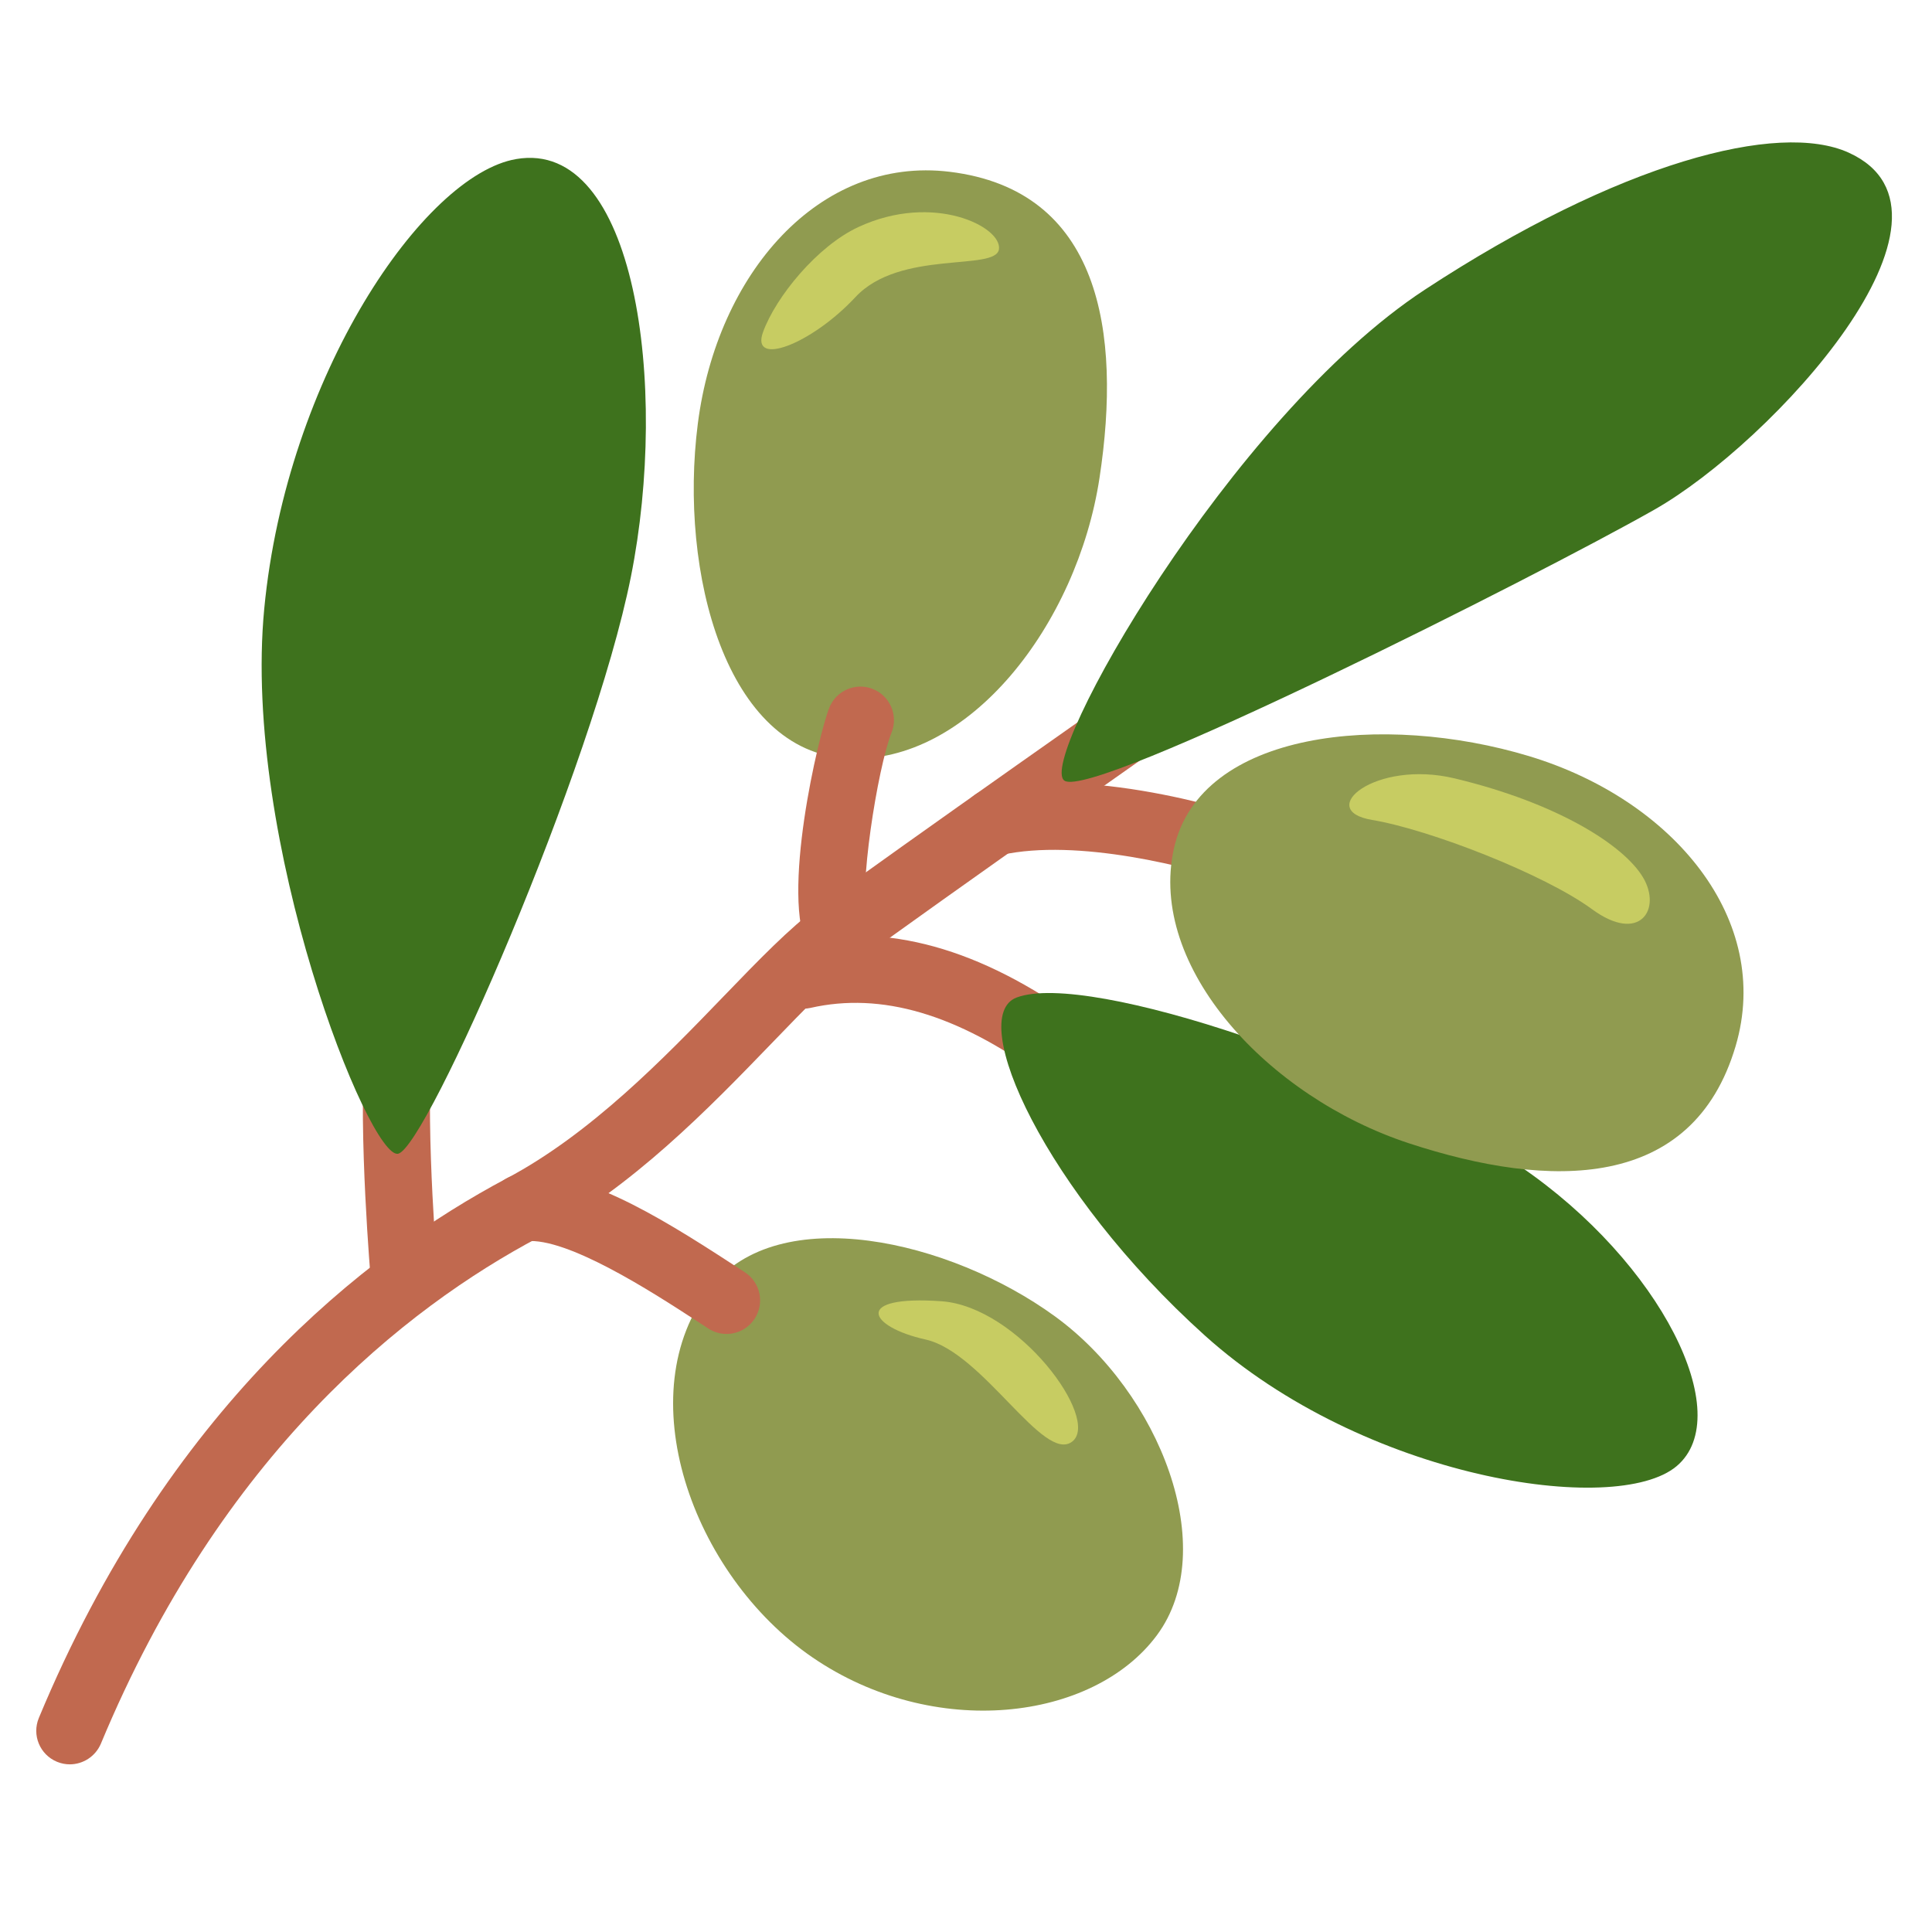
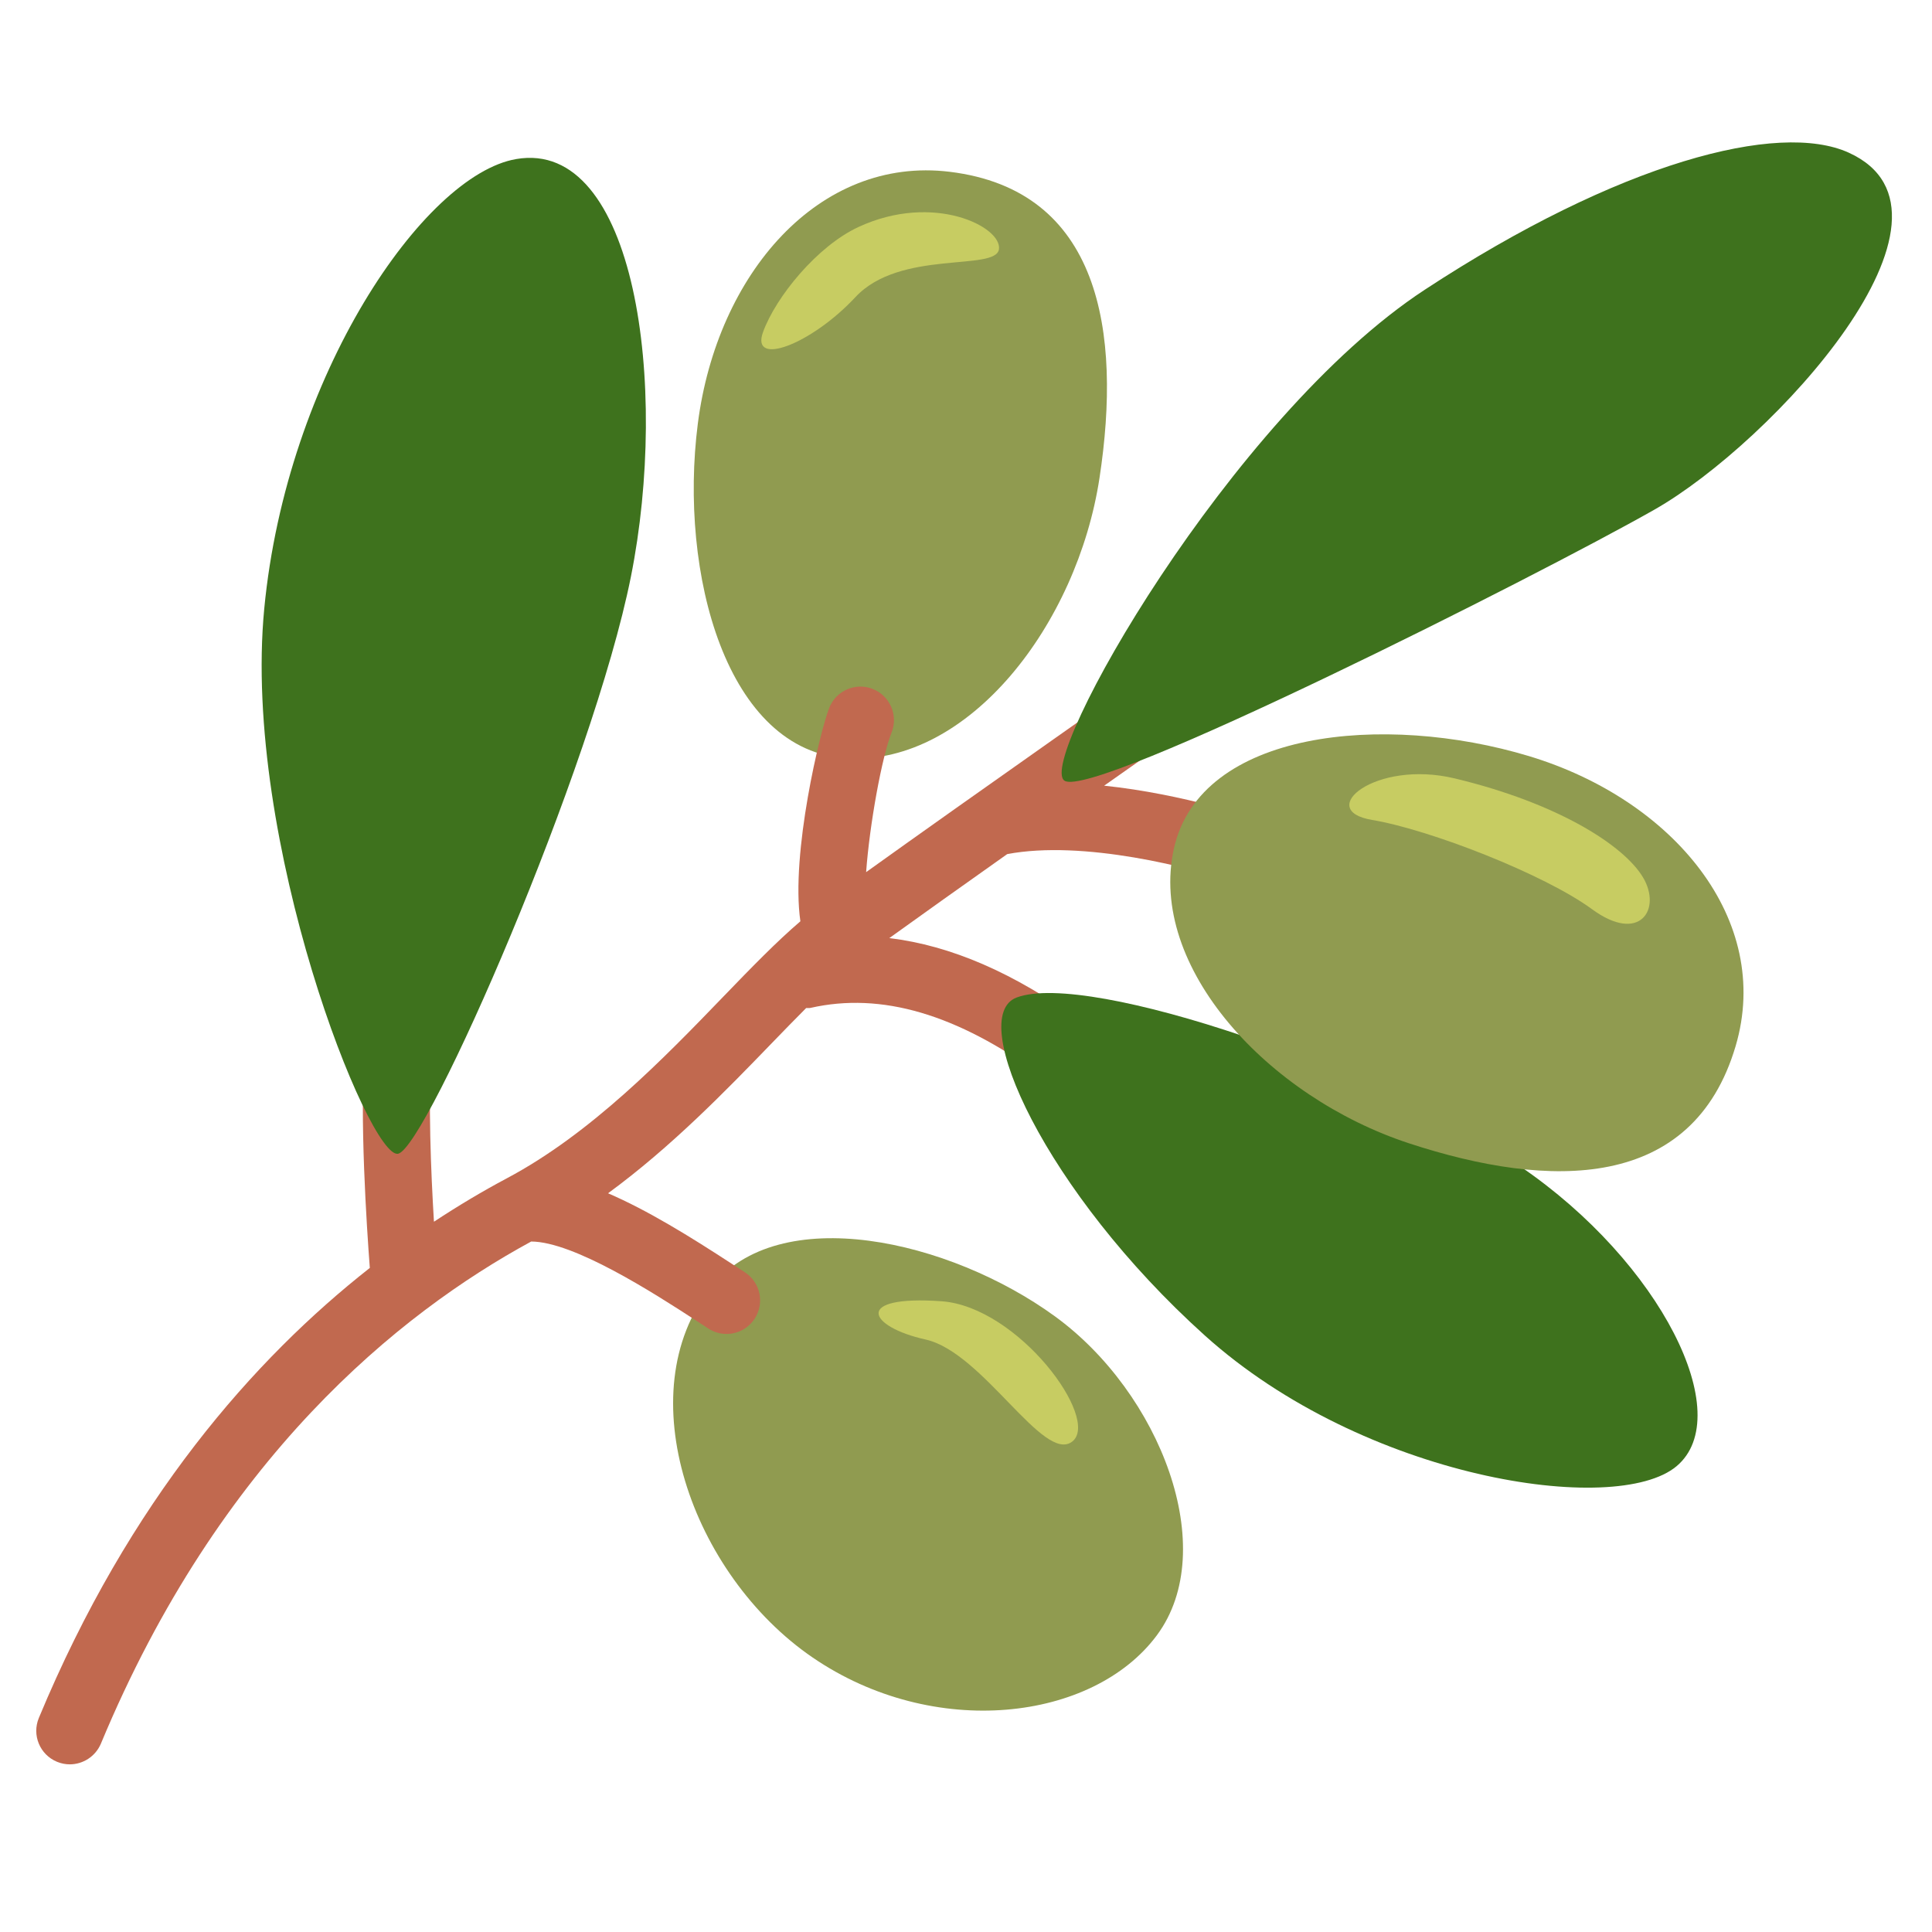
- <svg xmlns="http://www.w3.org/2000/svg" viewBox="0 0 36 36">
-   <path fill="#909B50" d="M13.241 23.993c1.274-1.617 4.455-.891 6.416.535s3.089 4.337 1.901 5.941-4.158 1.96-6.416.416c-2.258-1.545-3.446-4.931-1.901-6.892zm4.455-20.792c2.802.342 3.208 2.97 2.792 5.703-.416 2.733-2.436 5.347-4.693 5.228-2.257-.119-3.149-3.446-2.792-6.238s2.258-4.99 4.693-4.693z" />
-   <path fill="#C1694F" d="M1.3 32.876c-.08 0-.161-.016-.239-.048-.319-.133-.47-.498-.337-.817 2.393-5.756 6.062-8.645 8.72-10.055 1.57-.833 2.938-2.249 4.036-3.387.663-.687 1.236-1.28 1.767-1.672 1.357-1.003 6.335-4.495 6.547-4.643.282-.199.672-.129.87.153.198.283.13.672-.153.871-.051.036-5.177 3.631-6.521 4.625-.447.331-.986.889-1.61 1.536-1.16 1.201-2.604 2.696-4.35 3.622-2.476 1.314-5.9 4.018-8.151 9.432-.102.238-.334.383-.579.383z" />
-   <path fill="#C1694F" d="M7.538 24.5c-.321 0-.594-.245-.622-.571-.01-.113-.241-2.802-.12-4.437.025-.345.316-.602.669-.578.344.026.603.326.578.669-.114 1.536.116 4.21.118 4.237.03.344-.225.646-.568.677l-.055.003zm6 .356c-.117 0-.234-.032-.339-.101l-.231-.15c-.837-.545-2.399-1.55-3.163-1.477-.345.042-.652-.209-.69-.553-.038-.343.209-.651.552-.689 1.129-.117 2.525.721 3.983 1.672l.228.148c.29.188.373.574.185.864-.12.186-.321.286-.525.286zm2.051-6.85c-.211 0-.411-.106-.521-.307-.534-.979.188-4.022.385-4.512.128-.321.493-.477.812-.348.32.128.476.492.348.812-.262.654-.631 3.017-.444 3.456.131.307.009.686-.292.831-.093.046-.192.068-.288.068z" />
-   <path fill="#C1694F" d="M19.774 20.163c-.127 0-.256-.039-.367-.119-1.576-1.148-2.984-1.563-4.306-1.263-.339.075-.671-.136-.748-.472-.076-.337.136-.671.472-.748 1.689-.382 3.431.099 5.317 1.471.278.203.34.595.138.874-.122.168-.312.257-.506.257zm3.625-3.624c-.069 0-.14-.011-.208-.036-1.02-.36-3.124-.883-4.528-.573-.335.073-.67-.138-.746-.475-.075-.337.138-.671.475-.746 2.074-.457 4.901.503 5.215.615.325.115.496.472.382.797-.091.258-.332.418-.59.418z" />
-   <path fill="#3E721D" d="M34.449 2.845c2.5 1.136-1.426 5.406-3.624 6.653-2.198 1.248-10.455 5.406-10.99 5.049s3.089-6.772 6.713-9.148 6.594-3.148 7.901-2.554zM18.944 18.587c1.344-.504 6.772 1.366 9.386 3.149 2.614 1.782 4.04 4.634 2.911 5.584s-5.822.238-8.792-2.436-4.456-5.94-3.505-6.297zM9.617 2.964c2.225-.384 2.851 4.218 2.139 7.782S7.954 21.38 7.419 21.498c-.535.119-2.911-5.822-2.495-10.158.416-4.337 2.97-8.079 4.693-8.376z" />
-   <path fill="#909B50" d="M32.341 19.492c-.8 2.707-3.459 2.674-6.086 1.812s-4.871-3.285-4.381-5.492c.49-2.207 3.918-2.536 6.613-1.724 2.695.813 4.549 3.051 3.854 5.404z" />
-   <path fill="#C7CC62" d="M27.109 14.505c1.928.463 3.149 1.248 3.505 1.842.356.594-.059 1.248-.95.594-.891-.653-3.03-1.485-4.099-1.663-1.07-.179.059-1.13 1.544-.773zM16 4.228c1.399-.646 2.673 0 2.614.416-.059.416-1.842 0-2.673.891s-1.96 1.307-1.723.653 1.01-1.604 1.782-1.96zm1.544 20.019c1.432.102 2.97 2.198 2.436 2.614s-1.663-1.663-2.733-1.901c-1.069-.237-1.366-.831.297-.713z" />
+ <svg xmlns="http://www.w3.org/2000/svg" version="1.1" id="Layer_1" x="0px" y="0px" width="36px" height="36px" viewBox="0 0 36 36" enable-background="new 0 0 36 36" xml:space="preserve">
+   <path fill="#909B50" d="M13.241,23.993c1.274-1.617,4.455-0.891,6.416,0.535s3.089,4.337,1.901,5.941  c-1.188,1.604-4.158,1.96-6.416,0.416C12.884,29.34,11.696,25.954,13.241,23.993z M17.696,3.201c2.802,0.342,3.208,2.97,2.792,5.703  s-2.436,5.347-4.693,5.228s-3.149-3.446-2.792-6.238S15.261,2.904,17.696,3.201z" />
+   <path fill="#C1694F" d="M23.607,15.324c-0.21-0.075-1.549-0.529-3.033-0.684c1.079-0.76,1.916-1.347,1.937-1.362l-0.717-1.024  c-0.178,0.125-3.724,2.612-5.655,3.997c0.064-0.885,0.293-2.147,0.474-2.6c0.128-0.32-0.028-0.684-0.348-0.812  c-0.319-0.129-0.684,0.027-0.812,0.348c-0.169,0.42-0.722,2.717-0.539,3.98c-0.438,0.374-0.906,0.855-1.434,1.402  c-1.098,1.138-2.466,2.554-4.036,3.387c-0.002,0.001-0.003,0.002-0.005,0.003c-0.005,0.003-0.01,0.005-0.015,0.008  c-0.423,0.225-0.873,0.492-1.338,0.798c-0.056-0.924-0.112-2.257-0.043-3.182l-1.247-0.091c-0.099,1.334,0.037,3.367,0.095,4.134  c-2.156,1.694-4.479,4.324-6.167,8.385c-0.133,0.319,0.018,0.684,0.337,0.817C1.139,32.86,1.22,32.876,1.3,32.876  c0.245,0,0.477-0.145,0.579-0.383c2.212-5.32,5.555-8.02,8.019-9.359c0.79,0.003,2.263,0.946,3.07,1.471l0.231,0.15  c0.105,0.069,0.222,0.101,0.339,0.101c0.204,0,0.405-0.1,0.525-0.286c0.188-0.29,0.105-0.676-0.185-0.864l-0.228-0.148  c-0.804-0.525-1.588-1.008-2.32-1.323c1.176-0.861,2.192-1.908,3.05-2.796c0.227-0.235,0.438-0.451,0.642-0.656  c0.027-0.002,0.052,0.004,0.079-0.002c1.322-0.3,2.73,0.115,4.306,1.263l0.735-1.012c-1.245-0.905-2.426-1.414-3.571-1.552  c0.58-0.418,1.373-0.982,2.197-1.565c1.402-0.265,3.427,0.236,4.423,0.588L23.607,15.324z" />
+   <path fill="#3E721D" d="M34.449,2.845c2.5,1.136-1.426,5.406-3.624,6.653c-2.198,1.248-10.455,5.406-10.99,5.049  s3.089-6.772,6.713-9.148S33.142,2.251,34.449,2.845z M18.944,18.587c1.344-0.504,6.772,1.366,9.386,3.149  c2.614,1.782,4.04,4.634,2.911,5.584s-5.822,0.238-8.792-2.436S17.993,18.944,18.944,18.587z M9.617,2.964  c2.225-0.384,2.851,4.218,2.139,7.782S7.954,21.38,7.419,21.498c-0.535,0.119-2.911-5.822-2.495-10.158  C5.34,7.003,7.894,3.261,9.617,2.964z" />
+   <path fill="#909B50" d="M32.341,19.492c-0.8,2.707-3.459,2.674-6.086,1.812s-4.871-3.285-4.381-5.492s3.918-2.536,6.613-1.724  C31.182,14.901,33.036,17.139,32.341,19.492z" />
+   <path fill="#C7CC62" d="M27.109,14.505c1.928,0.463,3.149,1.248,3.505,1.842c0.356,0.594-0.059,1.248-0.95,0.594  c-0.891-0.653-3.03-1.485-4.099-1.663C24.495,15.099,25.624,14.148,27.109,14.505z M16,4.228c1.399-0.646,2.673,0,2.614,0.416  s-1.842,0-2.673,0.891s-1.96,1.307-1.723,0.653S15.228,4.584,16,4.228z M17.544,24.247c1.432,0.102,2.97,2.198,2.436,2.614  s-1.663-1.663-2.733-1.901C16.178,24.723,15.881,24.129,17.544,24.247z" />
</svg>
